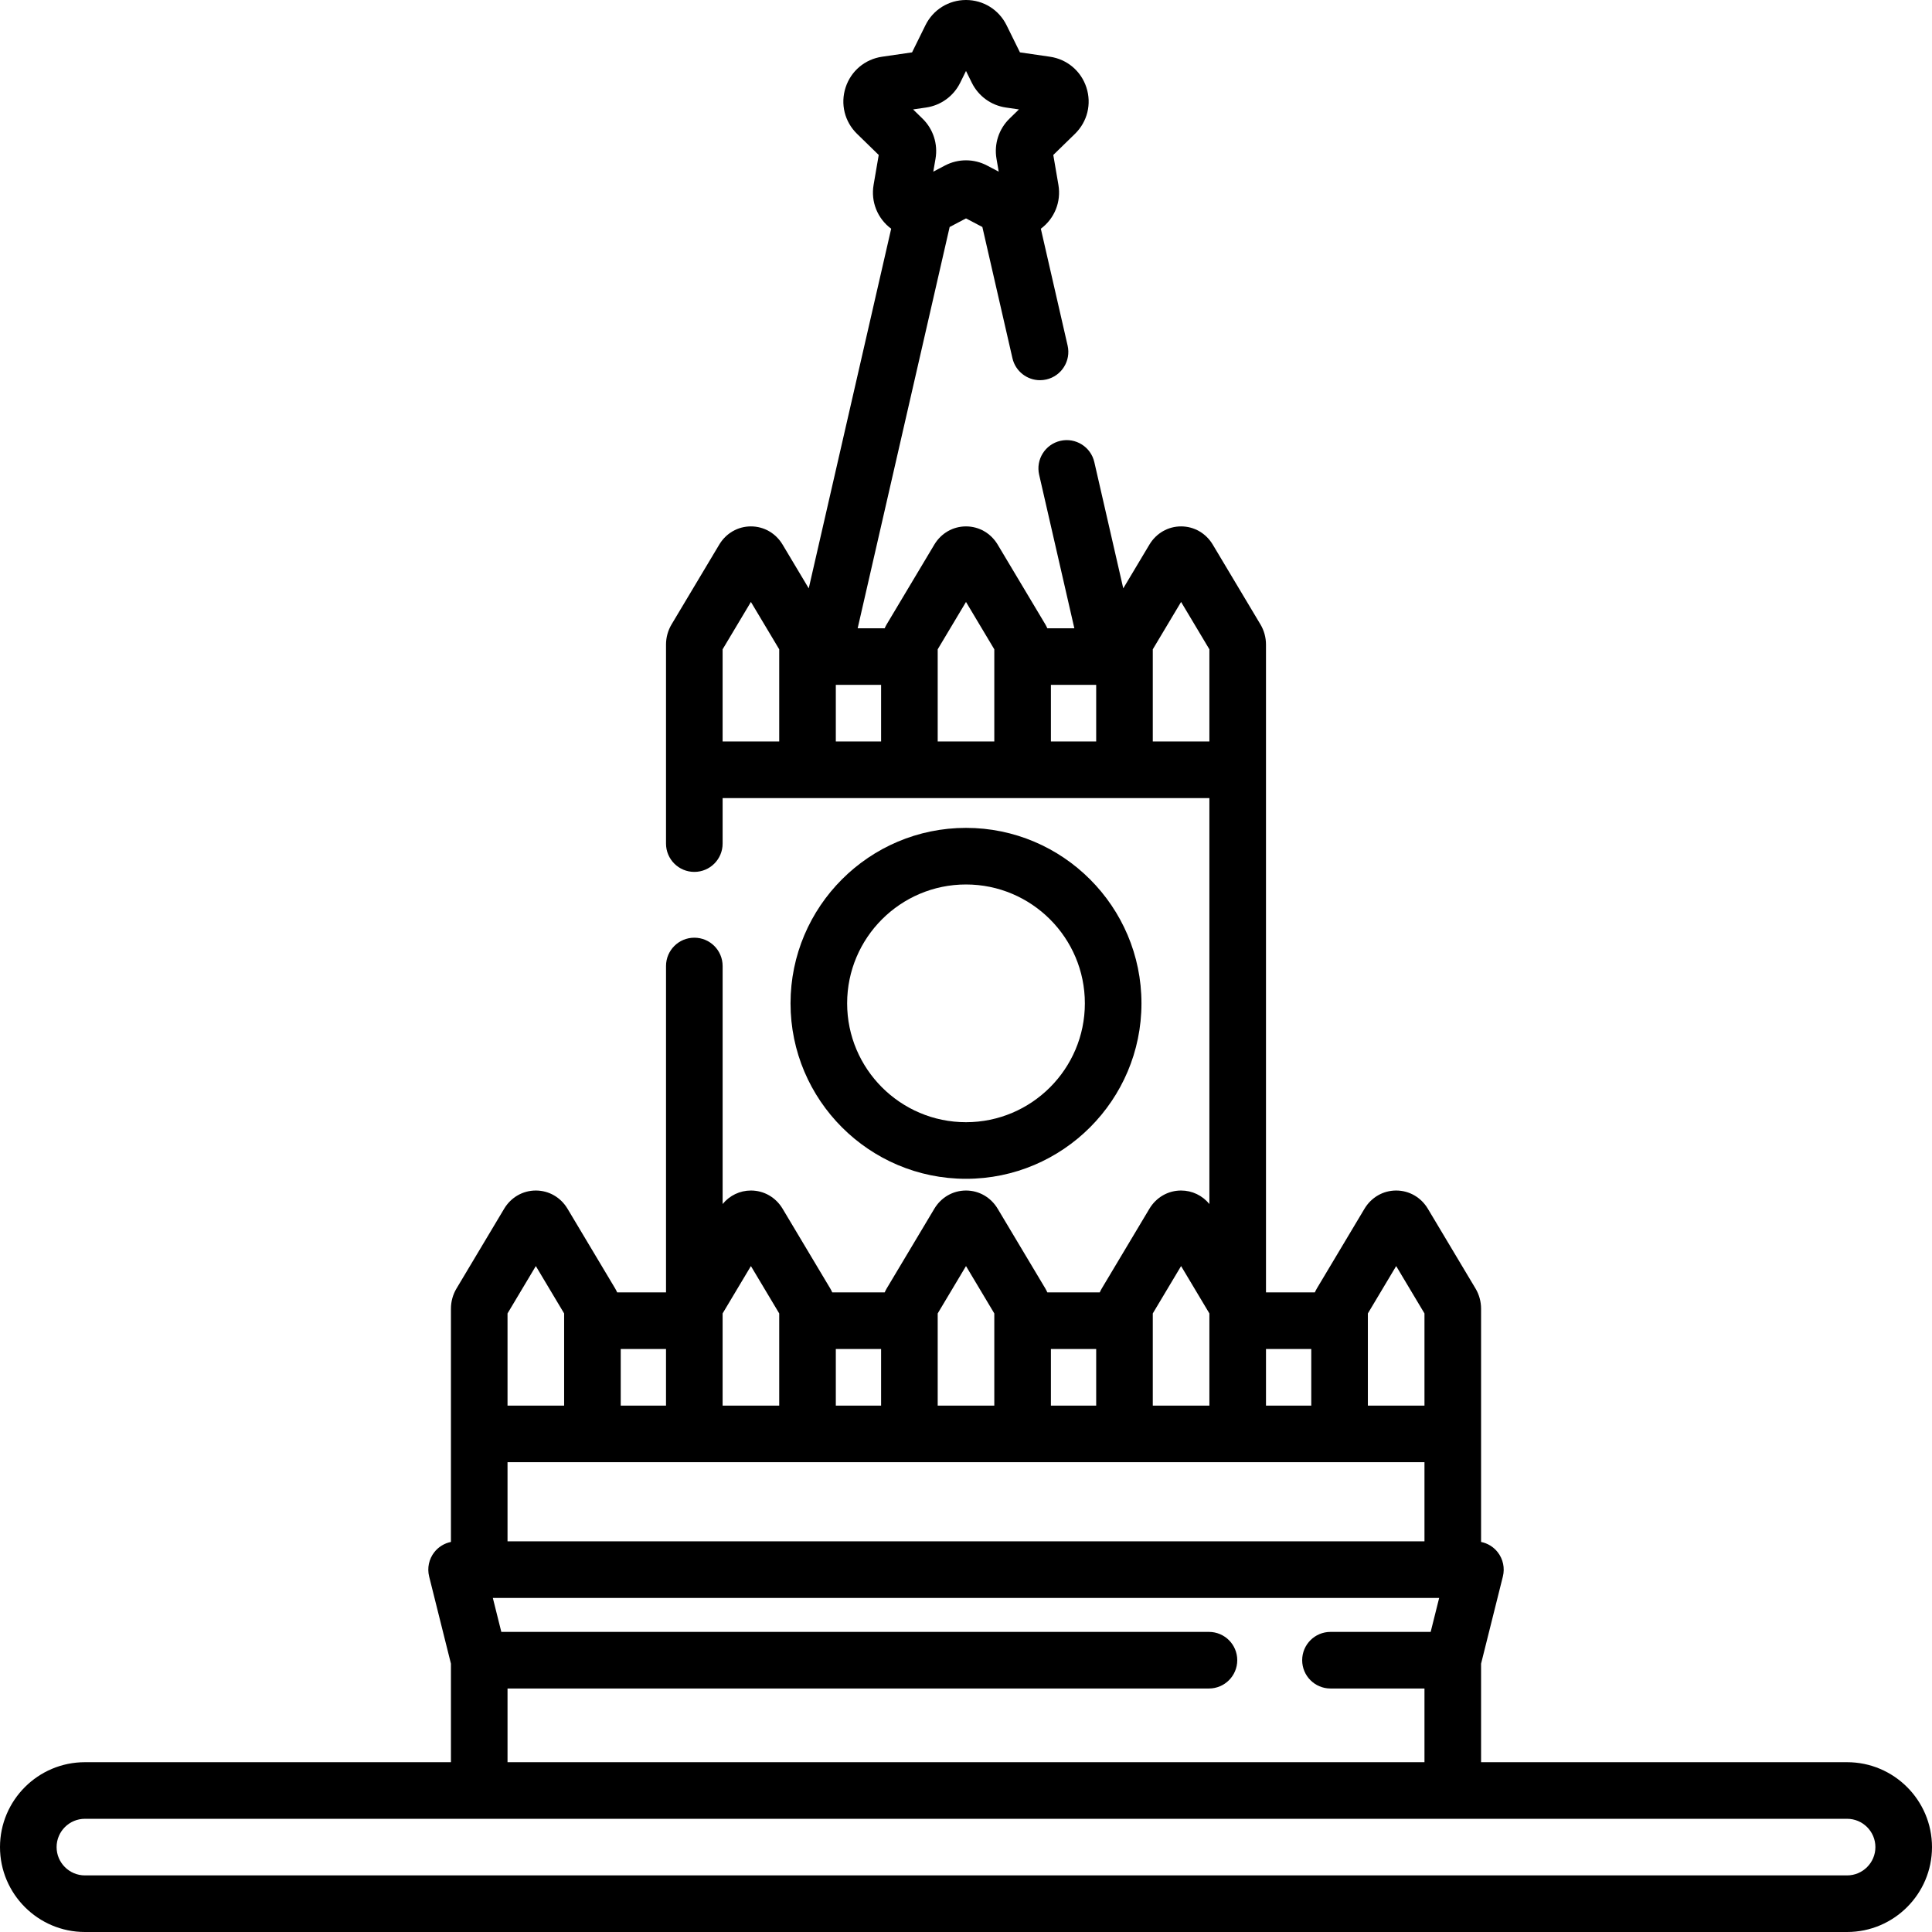
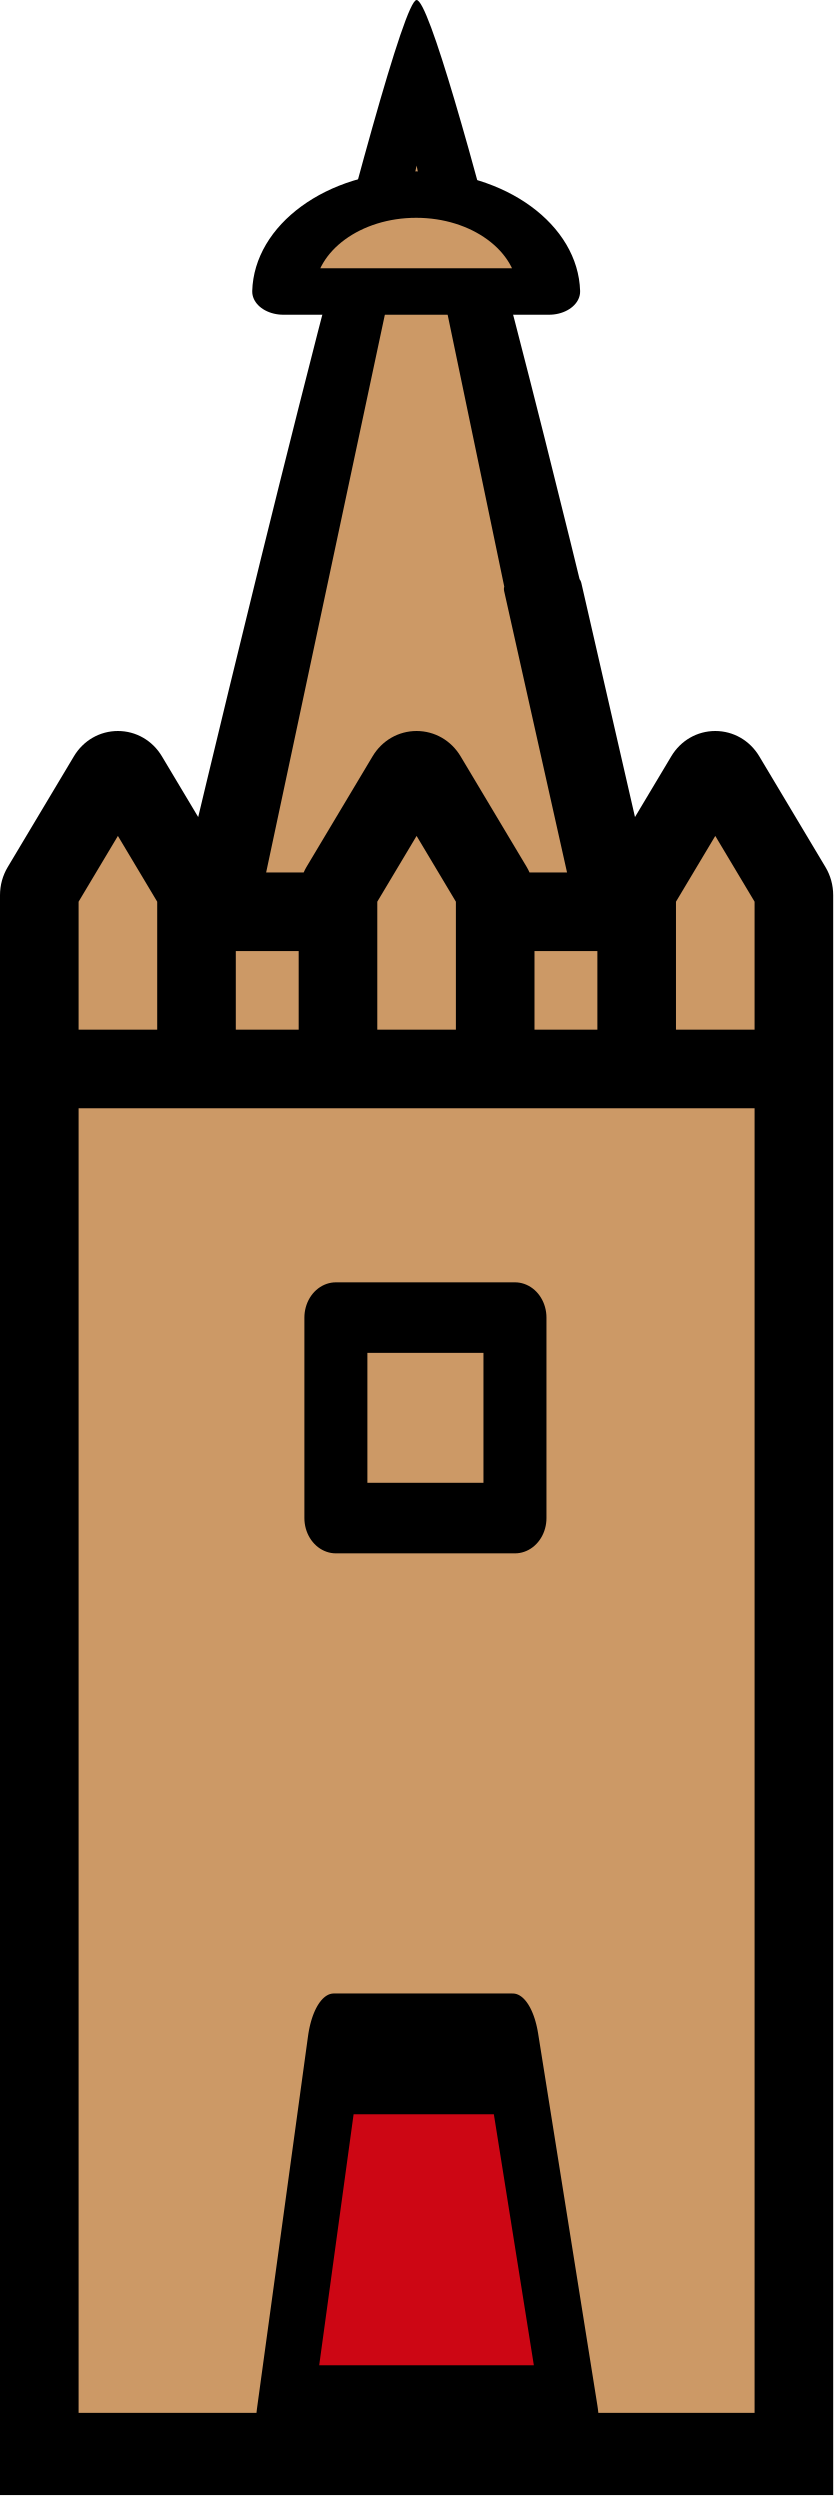
- <svg xmlns="http://www.w3.org/2000/svg" id="Layer_1" enable-background="new 0 0 512 512" height="512" viewBox="0 0 512 512" width="512">
-   <g>
-     <g>
-       <path d="m489.5 467h-97v-26.106l5.776-23.105c.56-2.24.057-4.614-1.365-6.435-1.108-1.419-2.679-2.37-4.411-2.724v-61.804c0-1.895-.509-3.747-1.469-5.351l-12.632-21.141c-1.808-3.027-4.947-4.834-8.399-4.834s-6.592 1.807-8.398 4.832l-12.63 21.138c-.198.332-.365.679-.524 1.03h-12.948v-171.674c0-1.895-.509-3.747-1.469-5.351l-12.632-21.141c-1.808-3.027-4.947-4.834-8.399-4.834s-6.592 1.807-8.398 4.832l-6.925 11.59-7.671-33.462c-.926-4.037-4.948-6.557-8.986-5.635-4.037.926-6.561 4.949-5.635 8.986l9.327 40.689h-7.159c-.159-.349-.324-.695-.522-1.025l-12.632-21.141c-1.808-3.027-4.947-4.834-8.399-4.834s-6.592 1.807-8.398 4.832l-12.63 21.138c-.198.332-.365.679-.524 1.03h-7.159l24.377-106.342 4.335-2.28 4.335 2.279 7.971 34.772c.797 3.474 3.886 5.826 7.304 5.826.555 0 1.119-.062 1.683-.191 4.037-.926 6.561-4.949 5.635-8.986l-7.097-30.961c3.64-2.708 5.425-7.149 4.657-11.633l-1.357-7.914 5.749-5.604c3.289-3.207 4.45-7.912 3.03-12.281-1.419-4.368-5.124-7.492-9.67-8.153l-7.943-1.154-3.552-7.199c-2.035-4.119-6.152-6.679-10.746-6.679s-8.711 2.56-10.742 6.678l-3.553 7.2-7.944 1.154c-4.545.661-8.25 3.785-9.669 8.153-1.42 4.369-.259 9.074 3.03 12.281l5.749 5.604-1.358 7.916c-.767 4.481 1.018 8.922 4.658 11.631l-21.847 95.305-6.924-11.588c-1.808-3.027-4.947-4.834-8.399-4.834s-6.592 1.807-8.398 4.832l-12.63 21.138c-.963 1.609-1.472 3.461-1.472 5.355v52.738c0 4.142 3.357 7.5 7.5 7.5s7.5-3.358 7.5-7.5v-12.063h129v107.576c-1.857-2.257-4.561-3.576-7.5-3.576-3.452 0-6.592 1.807-8.398 4.832l-12.63 21.138c-.198.332-.365.679-.524 1.03h-13.894c-.159-.349-.324-.695-.522-1.025l-12.632-21.141c-1.808-3.027-4.947-4.834-8.399-4.834s-6.592 1.807-8.398 4.832l-12.63 21.138c-.198.332-.365.679-.524 1.03h-13.894c-.159-.349-.324-.695-.522-1.025l-12.632-21.141c-1.808-3.027-4.947-4.834-8.399-4.834-2.939 0-5.644 1.32-7.5 3.576v-63.076c0-4.142-3.357-7.5-7.5-7.5s-7.5 3.358-7.5 7.5v86.5h-12.947c-.159-.349-.324-.695-.522-1.025l-12.632-21.141c-1.808-3.027-4.947-4.834-8.399-4.834s-6.592 1.807-8.398 4.832l-12.63 21.138c-.963 1.609-1.472 3.461-1.472 5.355v61.804c-1.732.354-3.303 1.305-4.411 2.724-1.422 1.82-1.925 4.194-1.365 6.435l5.776 23.105v26.107h-97c-12.409 0-22.503 10.093-22.503 22.5s10.094 22.5 22.5 22.5h467c12.406 0 22.5-10.093 22.5-22.5s-10.094-22.5-22.5-22.5zm-355-79.5h243v20.97h-243zm228-39.427 7.5-12.552 7.5 12.552v24.427h-15zm-15 24.427h-12v-15h12zm-102.066-344.006c3.902-.567 7.274-3.018 9.02-6.554l1.546-3.134 1.547 3.134c1.745 3.537 5.117 5.987 9.02 6.554l3.46.503-2.505 2.442c-2.823 2.752-4.111 6.716-3.444 10.604l.591 3.446-3.095-1.627c-3.489-1.834-7.656-1.833-11.149.001l-3.092 1.626.592-3.447c.666-3.886-.622-7.85-3.445-10.603l-2.505-2.441zm-53.934 143.579 7.5-12.552 7.5 12.552v24.427h-15zm30 9.427h12v15h-12zm27-9.427 7.5-12.552 7.5 12.552v24.427h-15zm30 9.427h12v15h-12zm27 15v-24.427l7.5-12.552 7.5 12.552v24.427zm0 151.573 7.5-12.552 7.5 12.552v24.427h-15zm-15 24.427h-12v-15h12zm-42-24.427 7.5-12.552 7.5 12.552v24.427h-15zm-15 24.427h-12v-15h12zm-34.5-36.979 7.5 12.552v24.427h-15v-24.427zm-22.5 36.979h-12v-15h12zm-42-24.427 7.5-12.552 7.5 12.552v24.427h-15zm0 99.397h185.885c4.143 0 7.5-3.358 7.5-7.5s-3.357-7.5-7.5-7.5h-187.53l-2.25-9h250.789l-2.25 9h-26.554c-4.143 0-7.5 3.358-7.5 7.5s3.357 7.5 7.5 7.5h24.91v19.53h-243zm355 49.53h-467c-4.136 0-7.5-3.364-7.5-7.5s3.364-7.5 7.5-7.5h467c4.136 0 7.5 3.364 7.5 7.5s-3.364 7.5-7.5 7.5z" />
-       <path d="m256 312.395c25.641 0 46.5-20.86 46.5-46.5s-20.859-46.5-46.5-46.5-46.5 20.86-46.5 46.5 20.859 46.5 46.5 46.5zm0-78c17.369 0 31.5 14.131 31.5 31.5s-14.131 31.5-31.5 31.5-31.5-14.131-31.5-31.5 14.131-31.5 31.5-31.5z" />
+ <svg xmlns="http://www.w3.org/2000/svg" width="100%" height="100%" viewBox="0 0 121 363" version="1.1" xml:space="preserve" style="fill-rule:evenodd;clip-rule:evenodd;stroke-linecap:round;stroke-linejoin:round;stroke-miterlimit:1.5;">
+   <g transform="matrix(1,0,0,1,-46.1682,-0.0001)">
+     <g transform="matrix(0.760872,0,0,0.760872,-431.617,-127.421)">
+       <g transform="matrix(1,0,0,1,-30.1176,152.261)">
+         <path d="M669.987,482.58L664.496,184.243L679.555,157.472L701.307,177.55L726.405,67.119L734.771,30.308L750.268,73.73L776.101,185.315L794.523,163.384L812.068,187.069L811.529,483.296L669.987,482.58Z" style="fill:rgb(204,153,102);" />
+         <g transform="matrix(0.453867,0,0,1.0189,405.662,148.899)">
+           <path d="M771.725,253.465L696.431,253.465L675.009,323.095L796.631,323.095L771.725,253.465Z" style="fill:rgb(205,6,20);stroke:black;stroke-width:22.62px;" />
+         </g>
+         <g transform="matrix(1,0,0,1,481.561,15.2061)">
+           <path d="M320.501,476.144L335.5,476.144L335.5,170.826C335.5,168.931 334.991,167.079 334.031,165.475L321.399,144.334C319.591,141.307 316.452,139.5 313,139.5C309.548,139.5 306.408,141.307 304.602,144.332L297.677,155.922L287.428,111.204C286.502,107.167 271.775,108.729 272.701,112.766L284.712,166.5L277.553,166.5C277.394,166.151 277.229,165.805 277.031,165.475L264.399,144.334C262.591,141.307 259.452,139.5 256,139.5C252.548,139.5 249.408,141.307 247.602,144.332L234.972,165.47C234.774,165.802 234.607,166.149 234.448,166.5L227.289,166.5L256.001,31.6L275.595,125.711L289.977,122.325C289.977,122.325 260.594,0 256,0C251.406,0 214.324,155.922 214.324,155.922L207.4,144.334C205.592,141.307 202.453,139.5 199.001,139.5C195.549,139.5 192.409,141.307 190.603,144.332L177.973,165.47C177.01,167.079 176.501,168.931 176.501,170.825L176.501,476.144L320.501,476.144L320.501,460.454L191.501,460.454L191.501,211.5L320.501,211.5L320.501,476.144ZM191.5,172.073L199,159.521L206.5,172.073L206.5,196.5L191.5,196.5L191.5,172.073ZM221.5,181.5L233.5,181.5L233.5,196.5L221.5,196.5L221.5,181.5ZM248.5,172.073L256,159.521L263.5,172.073L263.5,196.5L248.5,196.5L248.5,172.073ZM278.5,181.5L290.5,181.5L290.5,196.5L278.5,196.5L278.5,181.5ZM305.5,196.5L305.5,172.073L313,159.521L320.5,172.073L320.5,196.5L305.5,196.5Z" style="fill-rule:nonzero;" />
+         </g>
+         <g transform="matrix(0.453867,0,0,0.508131,405.283,140.733)">
+           <rect x="698.173" y="247.801" width="75.294" height="75.294" style="fill:none;stroke:black;stroke-width:26.49px;" />
+         </g>
+       </g>
+     </g>
+     <g transform="matrix(0.760872,0,0,0.760872,-431.617,-127.421)">
+       <g transform="matrix(0.951526,1.73818e-16,-2.33057e-16,0.709664,553.413,186.281)">
+         <path d="M135.157,51.879C135.464,37.441 147.281,25.814 161.793,25.814C176.304,25.814 188.122,37.441 188.429,51.879L135.157,51.879Z" style="fill:rgb(204,153,102);stroke:black;stroke-width:12.49px;" />
+       </g>
    </g>
  </g>
</svg>
